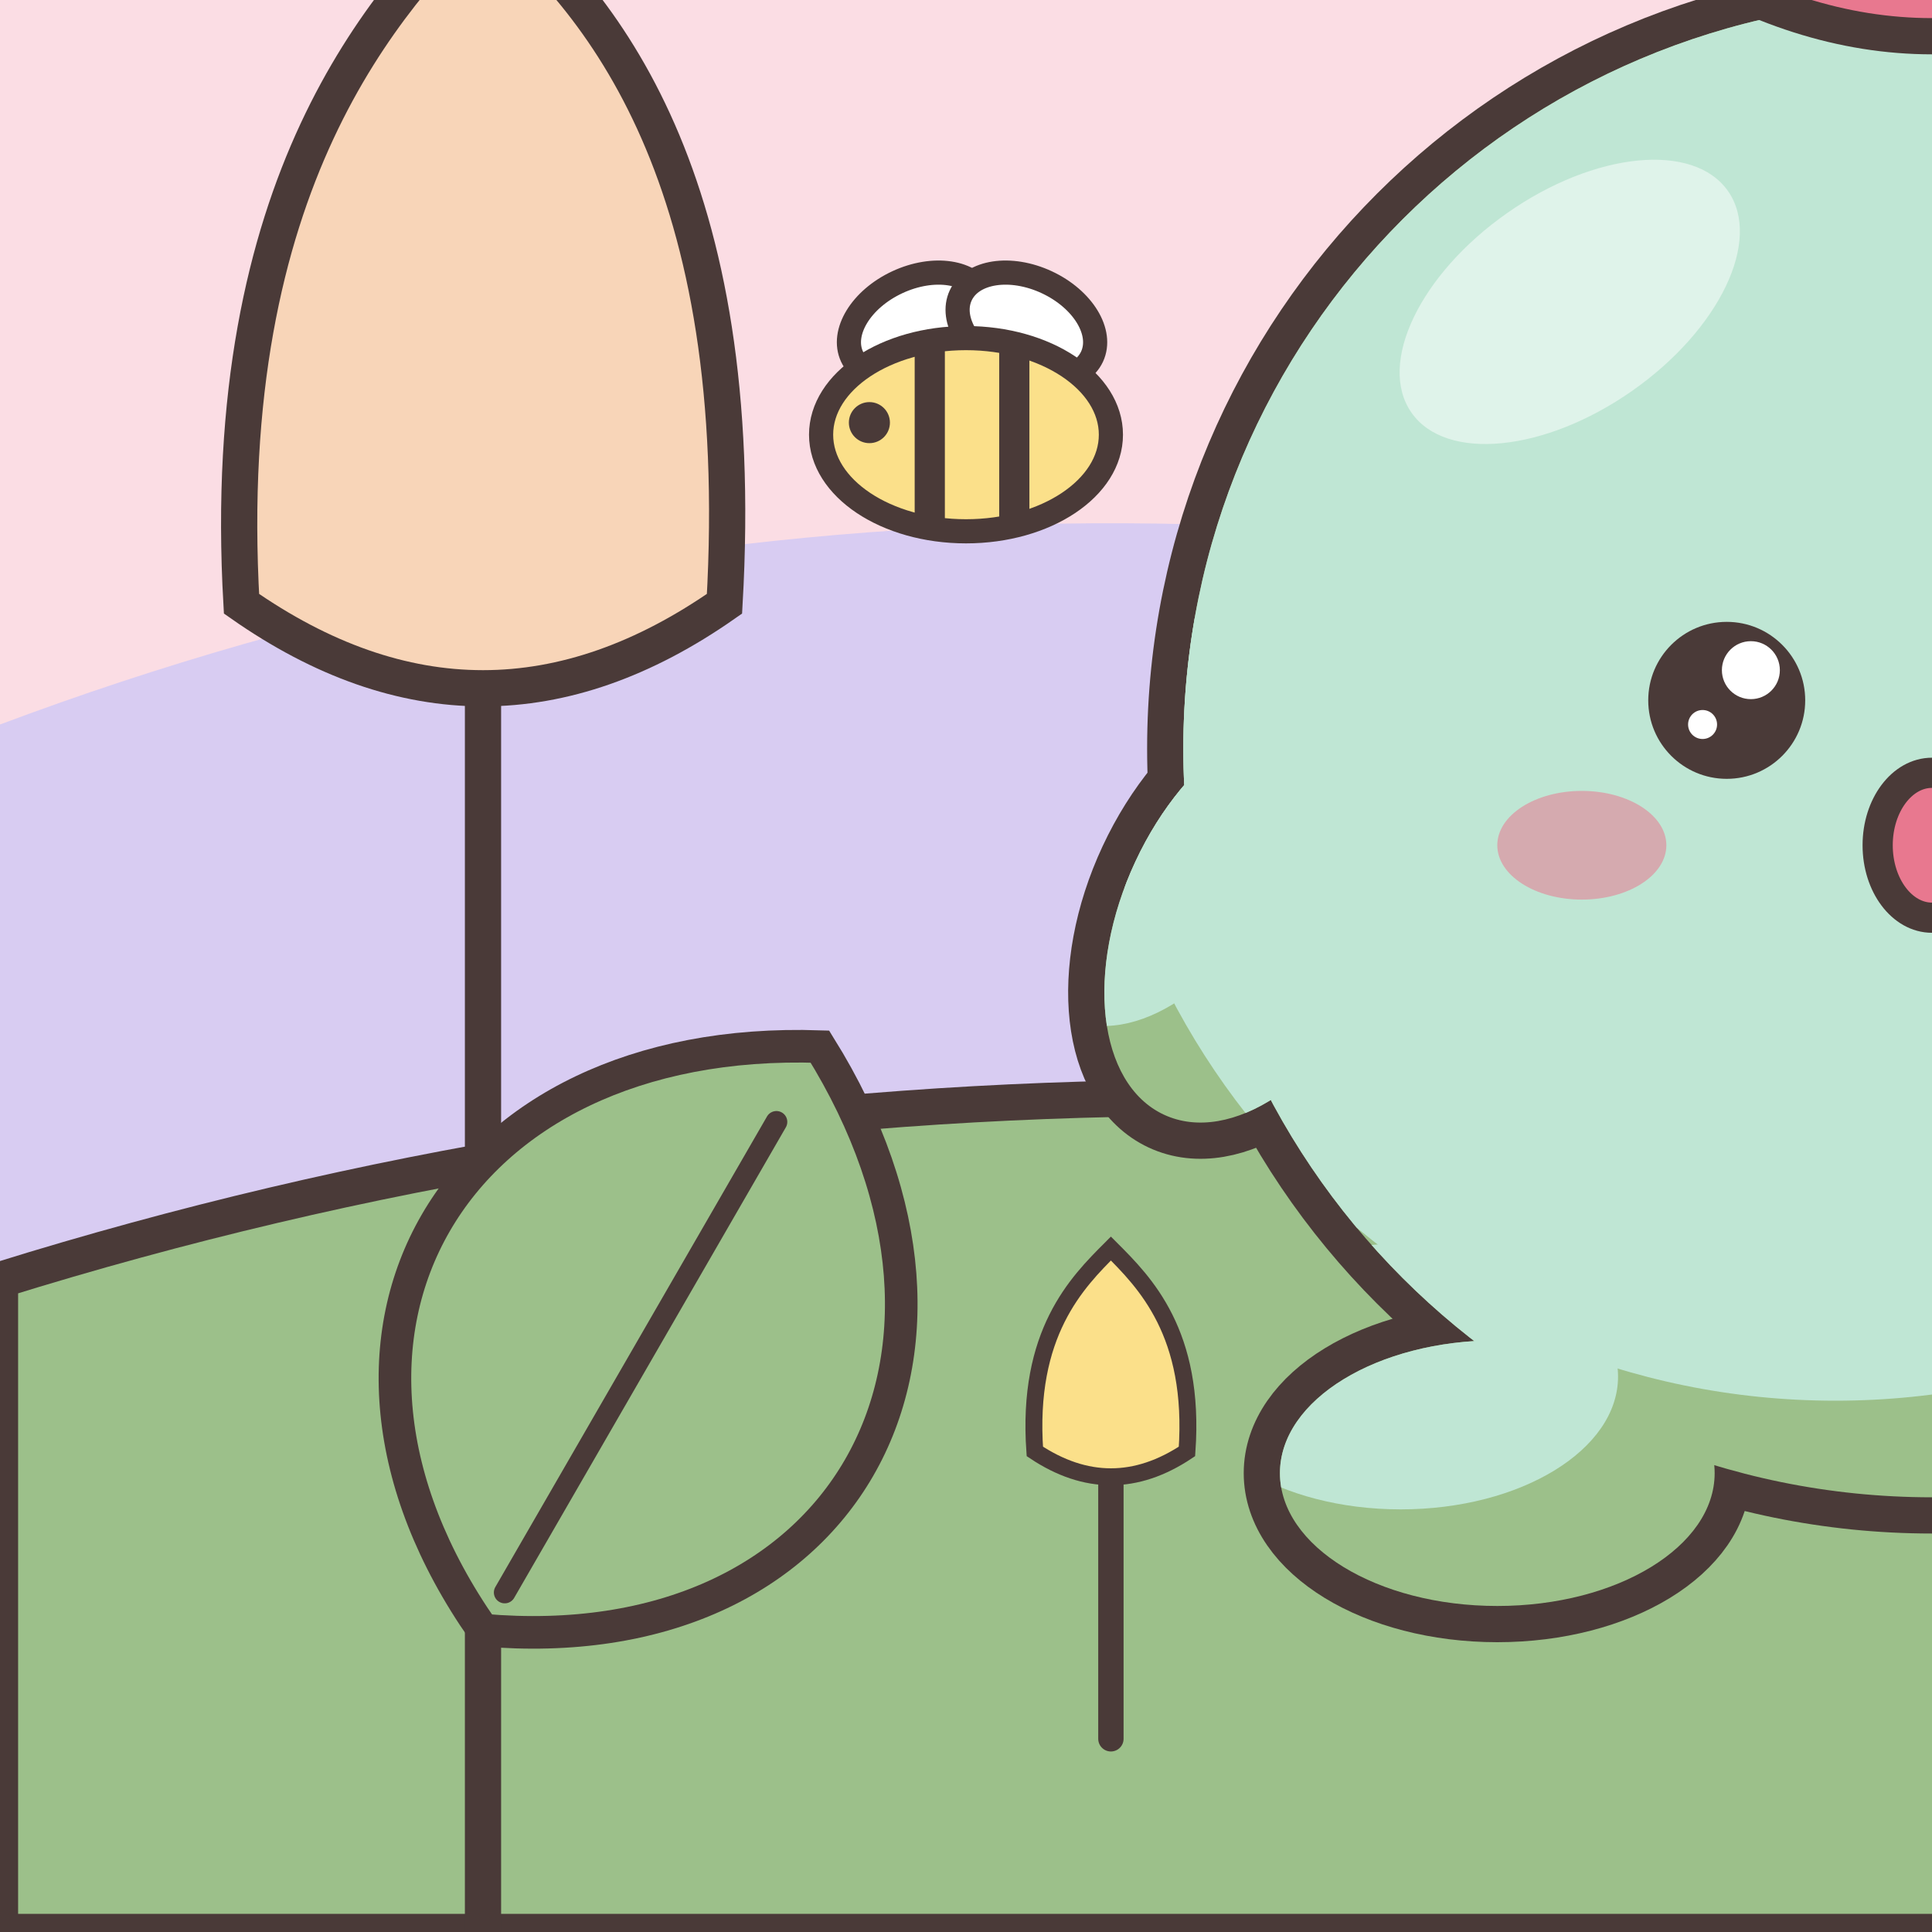
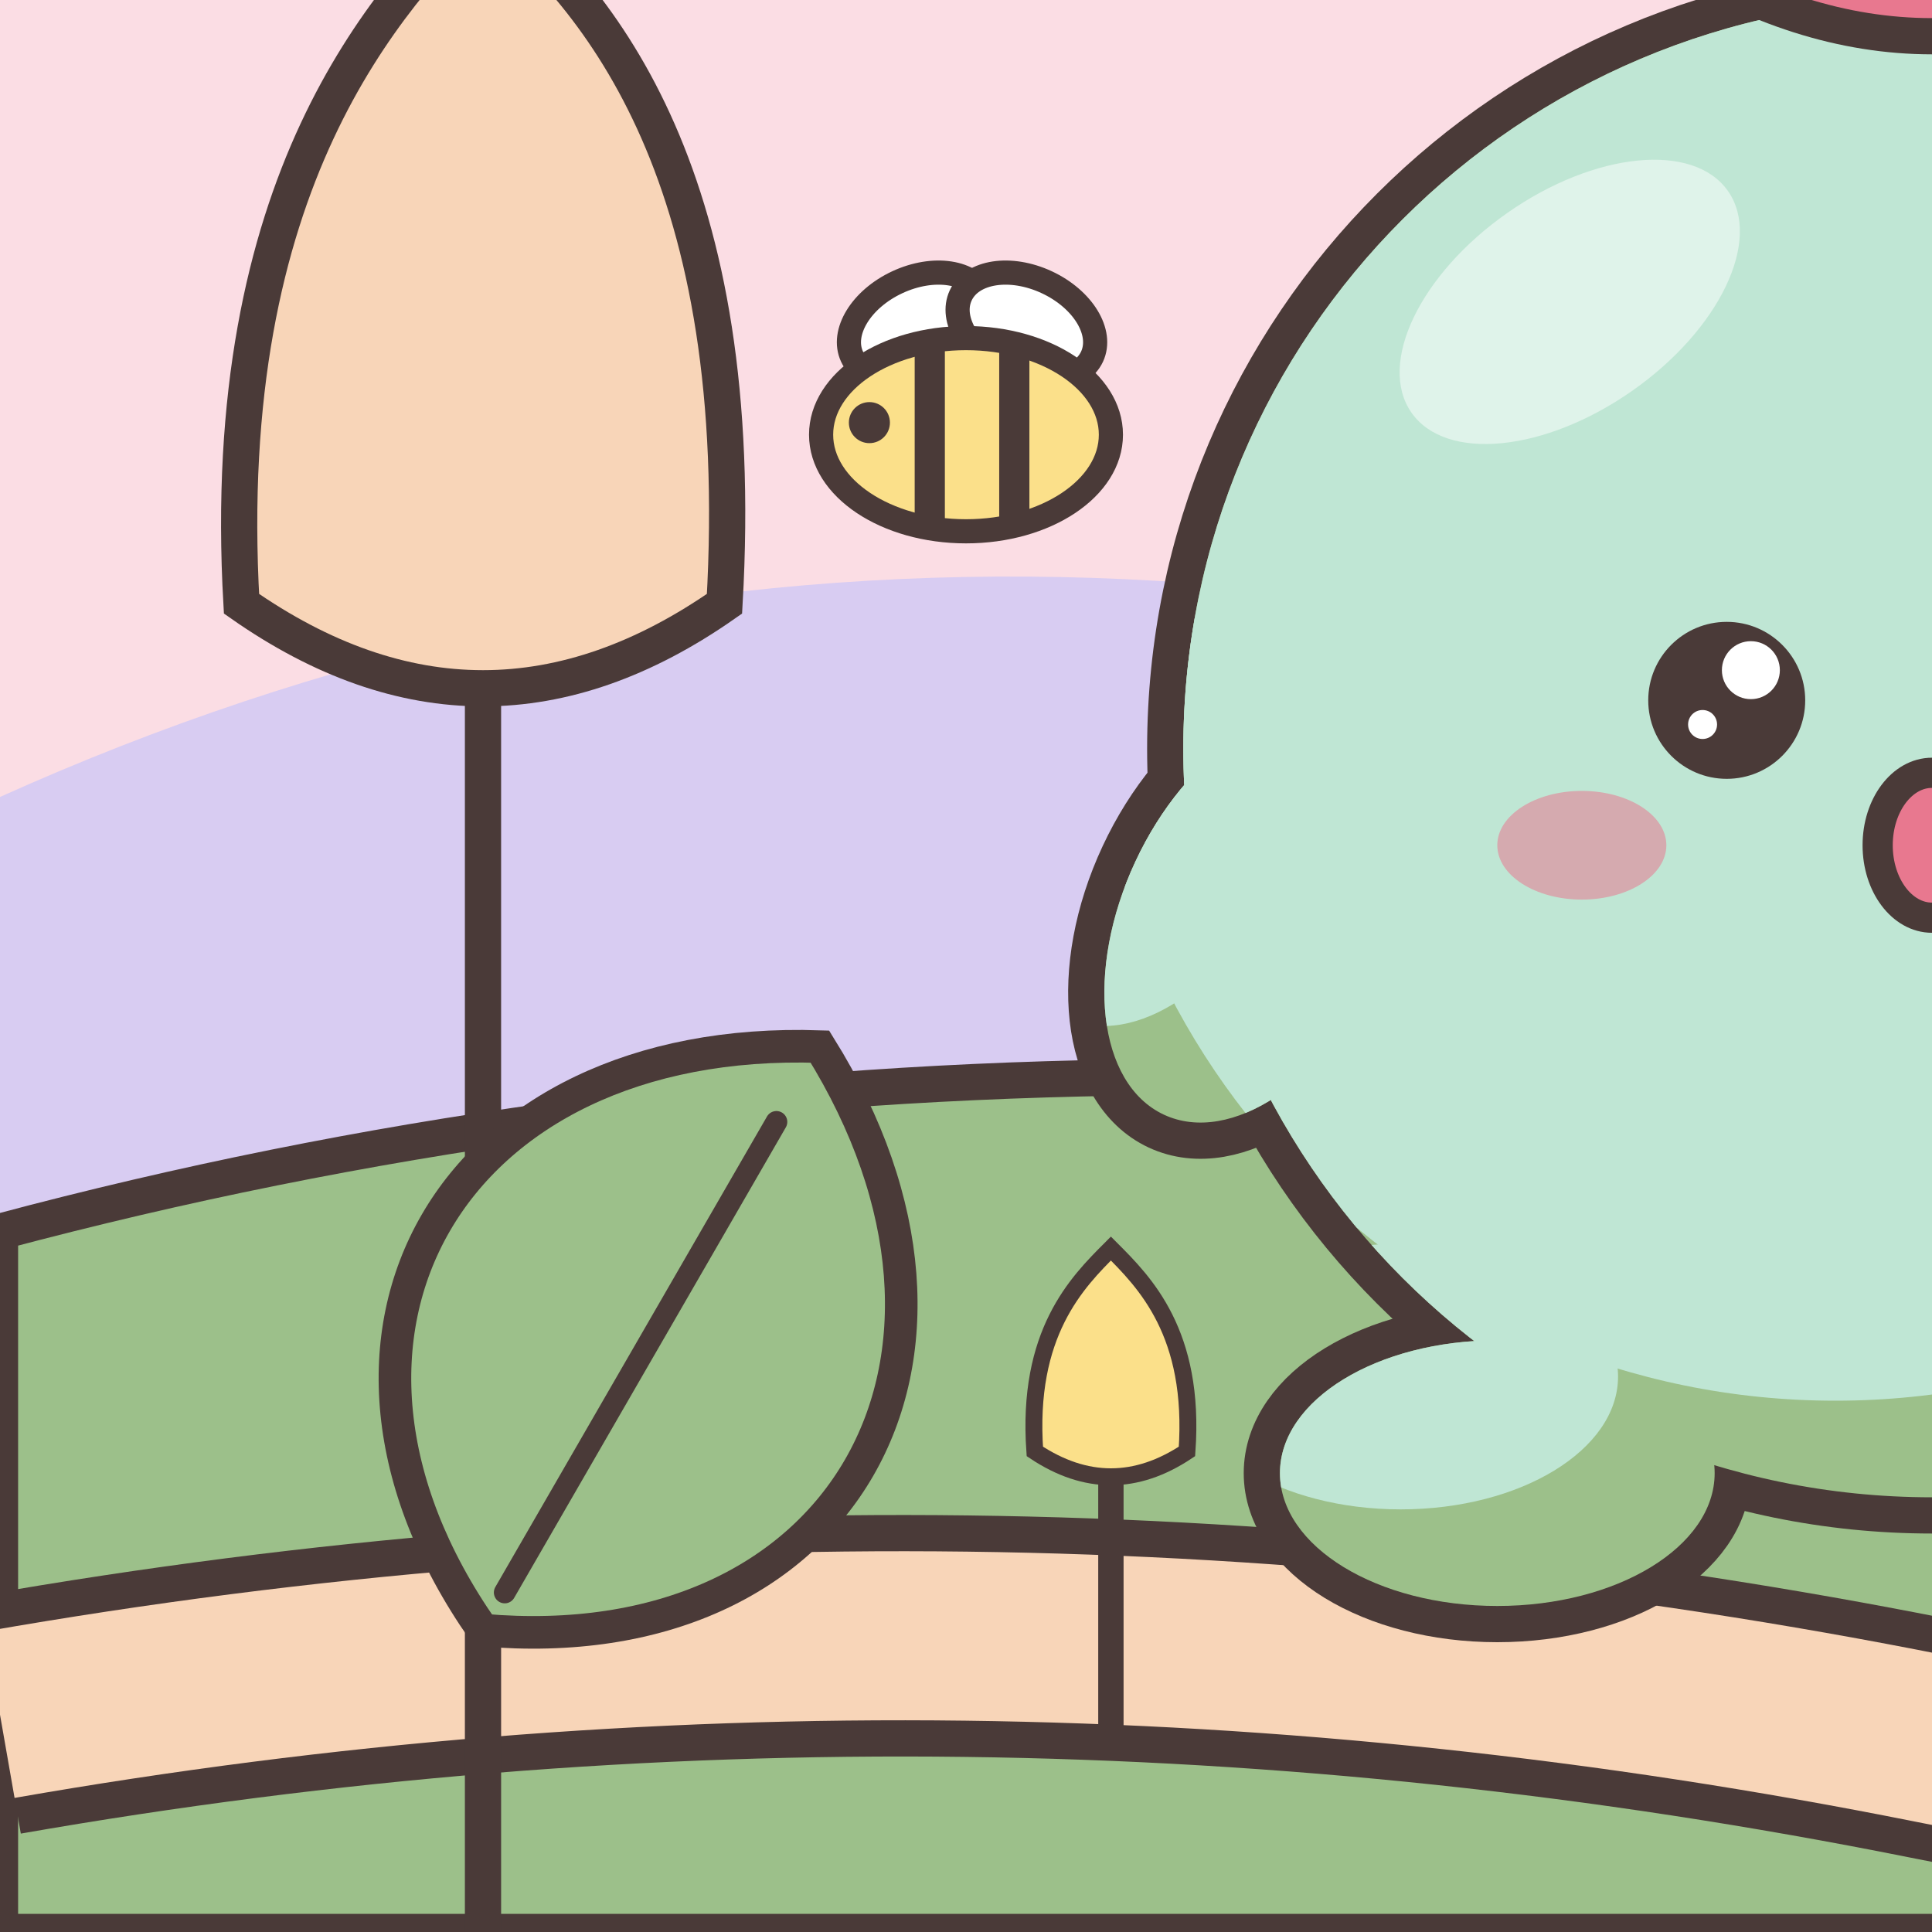
<svg xmlns="http://www.w3.org/2000/svg" width="160" height="160" viewBox="0 160 160 160">
  <rect width="320" height="320" fill="#fbdde4" />
-   <path d="M0 220Q80 190 170 214T320 200V320H0Z" fill="#d8ccf2" />
-   <path d="M0 266Q90 238 190 262T320 254V320H0Z" fill="#9cc08a" stroke="#4a3a38" stroke-width="3" />
-   <path d="M40 320V210M285 320V190" fill="none" stroke="#4a3a38" stroke-width="3" stroke-linecap="round" stroke-linejoin="round" />
+   <path d="M323.0 214.0L329.0 214.0" fill="none" stroke="#f6b98c" stroke-width="3" stroke-linecap="round" stroke-linejoin="round" />
+   <path d="M313.9 235.9L318.2 240.2" fill="none" stroke="#f6b98c" stroke-width="3" stroke-linecap="round" stroke-linejoin="round" />
+   <path d="M292.0 245.0L292.0 251.0" fill="none" stroke="#f6b98c" stroke-width="3" stroke-linecap="round" stroke-linejoin="round" />
+   <path d="M270.1 235.9L265.8 240.2" fill="none" stroke="#f6b98c" stroke-width="3" stroke-linecap="round" stroke-linejoin="round" />
+   <path d="M261.0 214.0L255.0 214.0" fill="none" stroke="#f6b98c" stroke-width="3" stroke-linecap="round" stroke-linejoin="round" />
+   <path d="M270.1 192.1L265.8 187.8" fill="none" stroke="#f6b98c" stroke-width="3" stroke-linecap="round" stroke-linejoin="round" />
+   <path d="M292.0 183.0L292.0 177.0" fill="none" stroke="#f6b98c" stroke-width="3" stroke-linecap="round" stroke-linejoin="round" />
+   <path d="M313.9 192.1L318.2 187.8" fill="none" stroke="#f6b98c" stroke-width="3" stroke-linecap="round" stroke-linejoin="round" />
+   <circle cx="292" cy="214" r="26" fill="#f6b98c" stroke="#4a3a38" stroke-width="3" />
+   <path d="M0 226Q80 190 170 225T320 226V320H0Z" fill="#d8ccf2" />
+   <path d="M0 262Q90 238 190 259T320 262V320H0Z" fill="#9cc08a" stroke="#4a3a38" stroke-width="3" />
+   <path d="M0 302Q80 288 160 304T320 302" fill="none" stroke="#4a3a38" stroke-width="20" />
+   <path d="M0 302Q80 288 160 304T320 302" fill="none" stroke="#f8d5b8" stroke-width="14" />
+   <path d="M40 320V210" fill="none" stroke="#4a3a38" stroke-width="3" stroke-linecap="round" stroke-linejoin="round" />
  <g transform="translate(40 295) rotate(-60) scale(0.9)">
    <path d="M0 0C14-30 46-30 62 0C46 30 14 30 0 0Z" fill="#9cc08a" stroke="#4a3a38" stroke-width="3" />
    <path d="M4 0H54" fill="none" stroke="#4a3a38" stroke-width="2" stroke-linecap="round" stroke-linejoin="round" />
  </g>
-   <g transform="translate(285 290) rotate(-120) scale(0.9)">
-     <path d="M0 0C14-30 46-30 62 0C46 30 14 30 0 0Z" fill="#9cc08a" stroke="#4a3a38" stroke-width="3" />
-     <path d="M4 0H54" fill="none" stroke="#4a3a38" stroke-width="2" stroke-linecap="round" stroke-linejoin="round" />
-   </g>
  <path d="M20 210C18 175 32 160 40 152C50 160 62 175 60 210Q40 224 20 210Z" fill="#f8d5b8" stroke="#4a3a38" stroke-width="3" />
-   <path d="M265 190C263 155 277 140 285 132C295 140 307 155 305 190Q285 204 265 190Z" fill="#f4a9bd" stroke="#4a3a38" stroke-width="3" />
-   <g transform="translate(70 74) scale(1.2)">
-     <ellipse cx="-9" cy="-6" rx="10" ry="8" fill="#a9c1e6" stroke="#4a3a38" stroke-width="2" transform="rotate(-25 -9 -6)" />
-     <ellipse cx="9" cy="-6" rx="10" ry="8" fill="#a9c1e6" stroke="#4a3a38" stroke-width="2" transform="rotate(25 9 -6)" />
-     <ellipse cx="-7" cy="7" rx="7" ry="6" fill="#d8ccf2" stroke="#4a3a38" stroke-width="2" />
-     <ellipse cx="7" cy="7" rx="7" ry="6" fill="#d8ccf2" stroke="#4a3a38" stroke-width="2" />
+   <path d="M0 104Q26 104 44 96" fill="none" stroke="#e79c6c" stroke-width="3" stroke-linecap="round" stroke-dasharray="0.1 8" />
+   <g transform="translate(62 92) scale(1.2)">
+     <ellipse cx="-9" cy="-6" rx="10" ry="8" fill="#f4a9bd" stroke="#4a3a38" stroke-width="2" transform="rotate(-25 -9 -6)" />
+     <ellipse cx="9" cy="-6" rx="10" ry="8" fill="#f4a9bd" stroke="#4a3a38" stroke-width="2" transform="rotate(25 9 -6)" />
+     <ellipse cx="-7" cy="7" rx="7" ry="6" fill="#f6b98c" stroke="#4a3a38" stroke-width="2" />
+     <ellipse cx="7" cy="7" rx="7" ry="6" fill="#f6b98c" stroke="#4a3a38" stroke-width="2" />
    <path d="M0 -9V10" fill="none" stroke="#4a3a38" stroke-width="3" stroke-linecap="round" stroke-linejoin="round" />
    <path d="M0 -9Q-4 -17 -8 -17M0 -9Q4 -17 8 -17" fill="none" stroke="#4a3a38" stroke-width="2" stroke-linecap="round" stroke-linejoin="round" />
  </g>
  <g transform="translate(262 76) scale(1.1)">
    <g transform="scale(-1 1)">
      <path d="M-10 0L-20 -5L-18 4Z" fill="#a9c1e6" stroke="#4a3a38" stroke-width="2" />
      <ellipse rx="12" ry="8.5" fill="#a9c1e6" stroke="#4a3a38" stroke-width="2" />
      <circle cx="9" cy="-6" r="6.5" fill="#a9c1e6" stroke="#4a3a38" stroke-width="2" />
      <path d="M14 -7L21 -4L14 -2Z" fill="#e79c6c" stroke="#4a3a38" stroke-width="2" />
      <ellipse cx="-2" cy="2" rx="6" ry="4" fill="#f9c6d3" stroke="#4a3a38" stroke-width="2" opacity=".8" />
      <circle cx="10" cy="-7" r="1.6" fill="#4a3a38" />
    </g>
  </g>
  <circle cx="255" cy="126" r="5" fill="#fbe08a" stroke="#4a3a38" stroke-width="3" />
  <g transform="translate(92 304) scale(0.7)">
    <path d="M0 0V-34" fill="none" stroke="#4a3a38" stroke-width="3" stroke-linecap="round" stroke-linejoin="round" />
    <path d="M-9 -34C-10 -48 -4 -54 0 -58C4 -54 10 -48 9 -34Q0 -28 -9 -34Z" fill="#fbe08a" stroke="#4a3a38" stroke-width="2" />
  </g>
  <g transform="translate(236 308) scale(0.7)">
    <path d="M0 0V-34" fill="none" stroke="#4a3a38" stroke-width="3" stroke-linecap="round" stroke-linejoin="round" />
    <path d="M-9 -34C-10 -48 -4 -54 0 -58C4 -54 10 -48 9 -34Q0 -28 -9 -34Z" fill="#b9a8e2" stroke="#4a3a38" stroke-width="2" />
  </g>
  <g transform="translate(80 196) scale(1)">
    <ellipse cx="-4" cy="-9" rx="6" ry="4" fill="#fff" stroke="#4a3a38" stroke-width="2" transform="rotate(-25 -4 -9)" />
    <ellipse cx="5" cy="-9" rx="6" ry="4" fill="#fff" stroke="#4a3a38" stroke-width="2" transform="rotate(25 5 -9)" />
    <ellipse rx="12" ry="8" fill="#fbe08a" stroke="#4a3a38" stroke-width="2" />
    <path d="M-3 -7V7M4 -7V7" fill="none" stroke="#4a3a38" stroke-width="2.5" stroke-linecap="round" stroke-linejoin="round" />
    <circle cx="-8" cy="-1" r="1.7" fill="#4a3a38" />
  </g>
  <g stroke="#4a3a38" stroke-width="6" stroke-linejoin="round" fill="#4a3a38">
    <circle cx="160" cy="222" r="62" />
    <ellipse cx="124" cy="282" rx="18" ry="11" />
    <ellipse cx="196" cy="282" rx="18" ry="11" />
    <ellipse cx="104" cy="236" rx="11" ry="18" transform="rotate(25 104 236)" />
    <ellipse cx="216" cy="238" rx="11" ry="18" transform="rotate(-30 216 238)" />
  </g>
  <clipPath id="tulia">
    <circle cx="160" cy="222" r="62" />
    <ellipse cx="124" cy="282" rx="18" ry="11" />
    <ellipse cx="196" cy="282" rx="18" ry="11" />
    <ellipse cx="104" cy="236" rx="11" ry="18" transform="rotate(25 104 236)" />
    <ellipse cx="216" cy="238" rx="11" ry="18" transform="rotate(-30 216 238)" />
  </clipPath>
  <g clip-path="url(#tulia)">
    <rect width="320" height="320" fill="#9cc08a" />
    <g transform="translate(-8 -8)" fill="#bfe6d4">
      <circle cx="160" cy="222" r="62" />
      <ellipse cx="124" cy="282" rx="18" ry="11" />
      <ellipse cx="196" cy="282" rx="18" ry="11" />
      <ellipse cx="104" cy="236" rx="11" ry="18" transform="rotate(25 104 236)" />
      <ellipse cx="216" cy="238" rx="11" ry="18" transform="rotate(-30 216 238)" />
    </g>
    <ellipse cx="130" cy="185" rx="16" ry="9" fill="#fff" opacity=".5" transform="rotate(-35 130 185)" />
  </g>
  <path d="M138 156C136 132 150 120 160 112C170 120 184 132 182 156Q160 170 138 156Z" fill="#e8788f" stroke="#4a3a38" stroke-width="3" />
  <g transform="translate(184 108) scale(0.7)">
    <ellipse cx="-9" cy="-6" rx="10" ry="8" fill="#a9c1e6" stroke="#4a3a38" stroke-width="2" transform="rotate(-25 -9 -6)" />
    <ellipse cx="9" cy="-6" rx="10" ry="8" fill="#a9c1e6" stroke="#4a3a38" stroke-width="2" transform="rotate(25 9 -6)" />
    <ellipse cx="-7" cy="7" rx="7" ry="6" fill="#d8ccf2" stroke="#4a3a38" stroke-width="2" />
    <ellipse cx="7" cy="7" rx="7" ry="6" fill="#d8ccf2" stroke="#4a3a38" stroke-width="2" />
    <path d="M0 -9V10" fill="none" stroke="#4a3a38" stroke-width="3" stroke-linecap="round" stroke-linejoin="round" />
    <path d="M0 -9Q-4 -17 -8 -17M0 -9Q4 -17 8 -17" fill="none" stroke="#4a3a38" stroke-width="2" stroke-linecap="round" stroke-linejoin="round" />
  </g>
  <circle cx="143" cy="218" r="6.5" fill="#4a3a38" />
  <circle cx="145" cy="215.5" r="2.4" fill="#fff" />
  <circle cx="141" cy="220" r="1.2" fill="#fff" />
  <circle cx="177" cy="218" r="6.5" fill="#4a3a38" />
  <circle cx="179" cy="215.5" r="2.4" fill="#fff" />
  <circle cx="175" cy="220" r="1.2" fill="#fff" />
  <ellipse cx="131" cy="230" rx="7" ry="4.5" fill="#e8788f" opacity=".55" />
  <ellipse cx="189" cy="230" rx="7" ry="4.5" fill="#e8788f" opacity=".55" />
  <ellipse cx="160" cy="230" rx="4.5" ry="6" fill="#e8788f" stroke="#4a3a38" stroke-width="2.5" />
  <g transform="translate(230 240) scale(0.5)">
    <path d="M0 0V-34" fill="none" stroke="#4a3a38" stroke-width="3" stroke-linecap="round" stroke-linejoin="round" />
    <path d="M-9 -34C-10 -48 -4 -54 0 -58C4 -54 10 -48 9 -34Q0 -28 -9 -34Z" fill="#fbe08a" stroke="#4a3a38" stroke-width="2" />
  </g>
  <g transform="translate(244 244) scale(0.45)">
    <path d="M0 0V-34" fill="none" stroke="#4a3a38" stroke-width="3" stroke-linecap="round" stroke-linejoin="round" />
    <path d="M-9 -34C-10 -48 -4 -54 0 -58C4 -54 10 -48 9 -34Q0 -28 -9 -34Z" fill="#b9a8e2" stroke="#4a3a38" stroke-width="2" />
  </g>
  <g transform="translate(282 296) scale(1.1)">
    <circle r="9" fill="#e8788f" stroke="#4a3a38" stroke-width="2" />
    <path d="M-6 -7a8 8 0 0 1 12 0Z" fill="#4a3a38" />
    <path d="M0 -7V9" fill="none" stroke="#4a3a38" stroke-width="2" stroke-linecap="round" stroke-linejoin="round" />
    <circle cx="-4" cy="1" r="1.8" fill="#4a3a38" />
    <circle cx="4" cy="2" r="1.8" fill="#4a3a38" />
  </g>
</svg>
